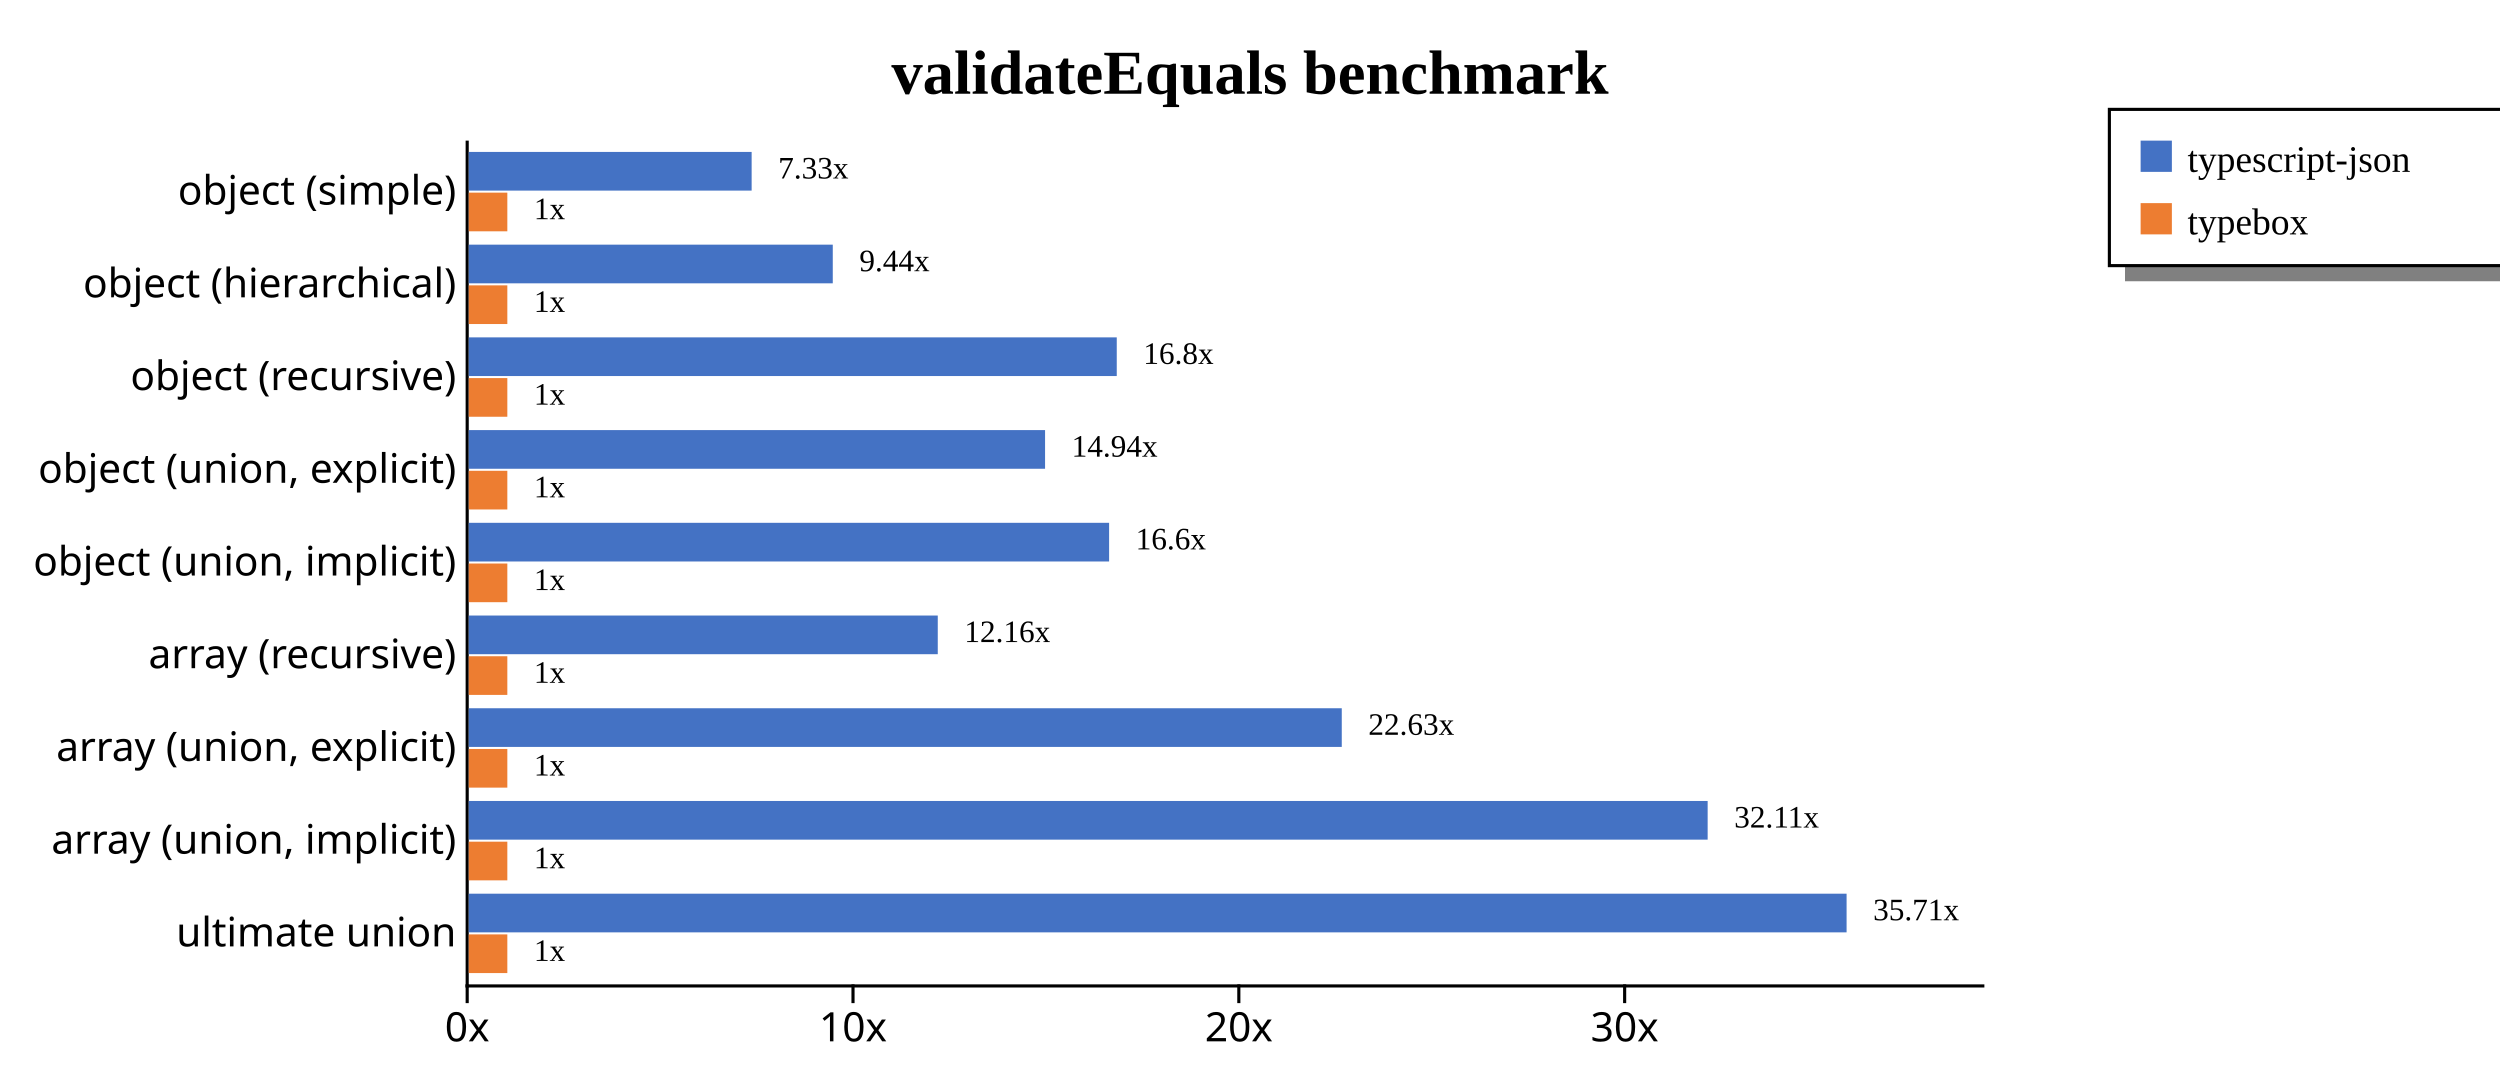
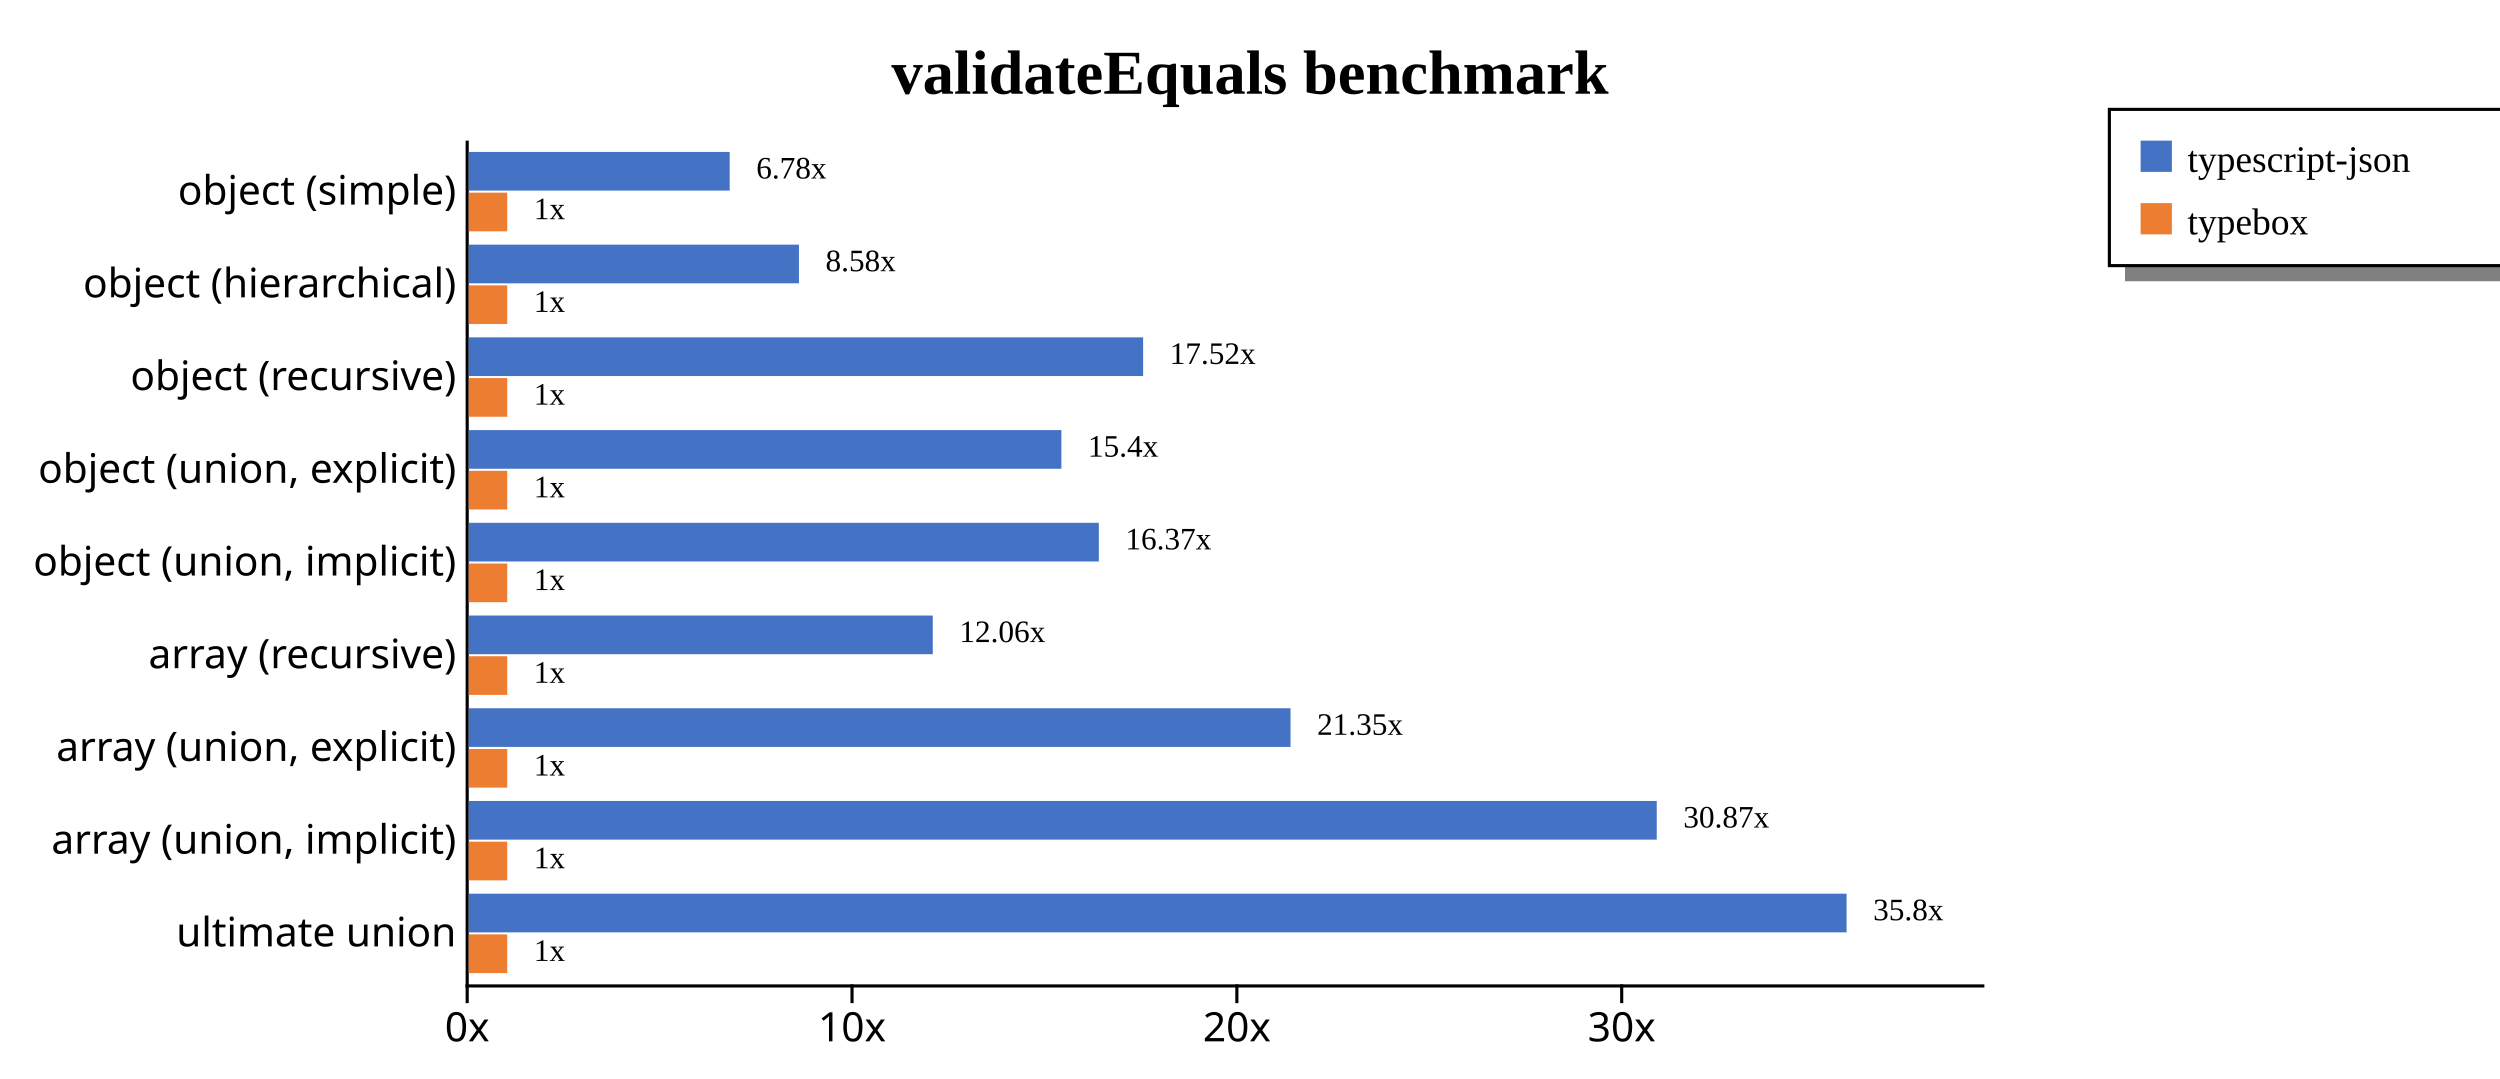
<svg xmlns="http://www.w3.org/2000/svg" width="800" height="345" style="background-color: white;">
  <g class="y axis" transform="translate(149,45)" fill="none" font-size="10" font-family="sans-serif" text-anchor="end" style="font-size: 13px;">
    <path class="domain" stroke="#000" d="M0,0.5H0.5V270.5H0" />
    <g class="tick" opacity="1" transform="translate(0,16.31868)" style="font-size: 13px;">
      <line stroke="#000" x2="0" />
      <text fill="#000" x="-3" dy="0.32em">object (simple)    </text>
    </g>
    <g class="tick" opacity="1" transform="translate(0,45.98901)" style="font-size: 13px;">
      <line stroke="#000" x2="0" />
      <text fill="#000" x="-3" dy="0.32em">object (hierarchical)    </text>
    </g>
    <g class="tick" opacity="1" transform="translate(0,75.65934)" style="font-size: 13px;">
      <line stroke="#000" x2="0" />
      <text fill="#000" x="-3" dy="0.32em">object (recursive)    </text>
    </g>
    <g class="tick" opacity="1" transform="translate(0,105.3297)" style="font-size: 13px;">
      <line stroke="#000" x2="0" />
      <text fill="#000" x="-3" dy="0.32em">object (union, explicit)    </text>
    </g>
    <g class="tick" opacity="1" transform="translate(0,135)" style="font-size: 13px;">
      <line stroke="#000" x2="0" />
      <text fill="#000" x="-3" dy="0.32em">object (union, implicit)    </text>
    </g>
    <g class="tick" opacity="1" transform="translate(0,164.6703)" style="font-size: 13px;">
      <line stroke="#000" x2="0" />
      <text fill="#000" x="-3" dy="0.32em">array (recursive)    </text>
    </g>
    <g class="tick" opacity="1" transform="translate(0,194.3407)" style="font-size: 13px;">
      <line stroke="#000" x2="0" />
      <text fill="#000" x="-3" dy="0.32em">array (union, explicit)    </text>
    </g>
    <g class="tick" opacity="1" transform="translate(0,224.011)" style="font-size: 13px;">
      <line stroke="#000" x2="0" />
      <text fill="#000" x="-3" dy="0.32em">array (union, implicit)    </text>
    </g>
    <g class="tick" opacity="1" transform="translate(0,253.6813)" style="font-size: 13px;">
      <line stroke="#000" x2="0" />
      <text fill="#000" x="-3" dy="0.32em">ultimate union    </text>
    </g>
  </g>
  <g class="x axis" transform="translate(149,315)" fill="none" font-size="10" font-family="sans-serif" text-anchor="middle" style="font-size: 13px;">
    <path class="domain" stroke="#000" d="M0.5,0V0.5H485.5V0" />
    <g class="tick" opacity="1" transform="translate(0.5,0)" style="font-size: 13px;">
      <line stroke="#000" y2="6" />
      <text fill="#000" y="9" dy="0.71em">0x</text>
    </g>
-     <g class="tick" opacity="1" transform="translate(123.9623,0)" style="font-size: 13px;">
+     <g class="tick" opacity="1" transform="translate(123.6488,0)" style="font-size: 13px;">
      <line stroke="#000" y2="6" />
      <text fill="#000" y="9" dy="0.71em">10x</text>
    </g>
-     <g class="tick" opacity="1" transform="translate(247.4245,0)" style="font-size: 13px;">
+     <g class="tick" opacity="1" transform="translate(246.7975,0)" style="font-size: 13px;">
      <line stroke="#000" y2="6" />
      <text fill="#000" y="9" dy="0.71em">20x</text>
    </g>
-     <g class="tick" opacity="1" transform="translate(370.8868,0)" style="font-size: 13px;">
+     <g class="tick" opacity="1" transform="translate(369.9463,0)" style="font-size: 13px;">
      <line stroke="#000" y2="6" />
      <text fill="#000" y="9" dy="0.71em">30x</text>
    </g>
  </g>
  <text transform="translate(400, 30)" style="text-anchor: middle; font-size: 20px; font-weight: bold;">validateEquals benchmark</text>
  <rect x="680" y="85" width="200" height="5" fill="gray" />
  <rect x="675" y="35" width="200" height="50" fill="none" stroke="black" />
  <rect x="685" y="45" width="10" height="10" style="fill: #4472c4;" />
  <text x="700" y="55" style="font-size: 12px;">typescript-json</text>
  <rect x="685" y="65" width="10" height="10" style="fill: #ed7d31;" />
  <text x="700" y="75" style="font-size: 12px;">typebox</text>
  <g style="font-size: 13px;">
    <g style="font-size: 13px;">
-       <rect x="150" y="48.618" width="90.524" height="12.375" fill="#4472c4" />
-       <rect x="150" y="61.644" width="12.346" height="12.375" fill="#ed7d31" />
-       <text class="label" x="249.024" y="57.118" font-size="10px">7.33x</text>
-       <text class="label" x="170.846" y="70.144" font-size="10px">1x</text>
-       <text class="label" x="245.524" y="58.618" font-size="8px" />
-       <text class="label" x="167.346" y="71.644" font-size="8px" />
+       <rect x="150" y="48.618" width="83.5" height="12.375" fill="#4472c4" />
+       <rect x="150" y="61.644" width="12.315" height="12.375" fill="#ed7d31" />
+       <text class="label" x="242" y="57.118" font-size="10px">6.78x</text>
+       <text class="label" x="170.815" y="70.144" font-size="10px">1x</text>
+       <text class="label" x="238.5" y="58.618" font-size="8px" />
+       <text class="label" x="167.315" y="71.644" font-size="8px" />
    </g>
    <g style="font-size: 13px;">
-       <rect x="150" y="78.289" width="116.487" height="12.375" fill="#4472c4" />
-       <rect x="150" y="91.315" width="12.346" height="12.375" fill="#ed7d31" />
-       <text class="label" x="274.987" y="86.789" font-size="10px">9.44x</text>
-       <text class="label" x="170.846" y="99.815" font-size="10px">1x</text>
-       <text class="label" x="271.487" y="88.289" font-size="8px" />
-       <text class="label" x="167.346" y="101.315" font-size="8px" />
+       <rect x="150" y="78.289" width="105.666" height="12.375" fill="#4472c4" />
+       <rect x="150" y="91.315" width="12.315" height="12.375" fill="#ed7d31" />
+       <text class="label" x="264.166" y="86.789" font-size="10px">8.58x</text>
+       <text class="label" x="170.815" y="99.815" font-size="10px">1x</text>
+       <text class="label" x="260.666" y="88.289" font-size="8px" />
+       <text class="label" x="167.315" y="101.315" font-size="8px" />
    </g>
    <g style="font-size: 13px;">
-       <rect x="150" y="107.959" width="207.361" height="12.375" fill="#4472c4" />
-       <rect x="150" y="120.985" width="12.346" height="12.375" fill="#ed7d31" />
-       <text class="label" x="365.861" y="116.459" font-size="10px">16.8x</text>
-       <text class="label" x="170.846" y="129.485" font-size="10px">1x</text>
-       <text class="label" x="362.361" y="117.959" font-size="8px" />
-       <text class="label" x="167.346" y="130.985" font-size="8px" />
+       <rect x="150" y="107.959" width="215.801" height="12.375" fill="#4472c4" />
+       <rect x="150" y="120.985" width="12.315" height="12.375" fill="#ed7d31" />
+       <text class="label" x="374.301" y="116.459" font-size="10px">17.52x</text>
+       <text class="label" x="170.815" y="129.485" font-size="10px">1x</text>
+       <text class="label" x="370.801" y="117.959" font-size="8px" />
+       <text class="label" x="167.315" y="130.985" font-size="8px" />
    </g>
    <g style="font-size: 13px;">
-       <rect x="150" y="137.629" width="184.421" height="12.375" fill="#4472c4" />
-       <rect x="150" y="150.655" width="12.346" height="12.375" fill="#ed7d31" />
-       <text class="label" x="342.921" y="146.129" font-size="10px">14.94x</text>
-       <text class="label" x="170.846" y="159.155" font-size="10px">1x</text>
-       <text class="label" x="339.421" y="147.629" font-size="8px" />
-       <text class="label" x="167.346" y="160.655" font-size="8px" />
+       <rect x="150" y="137.629" width="189.644" height="12.375" fill="#4472c4" />
+       <rect x="150" y="150.655" width="12.315" height="12.375" fill="#ed7d31" />
+       <text class="label" x="348.144" y="146.129" font-size="10px">15.4x</text>
+       <text class="label" x="170.815" y="159.155" font-size="10px">1x</text>
+       <text class="label" x="344.644" y="147.629" font-size="8px" />
+       <text class="label" x="167.315" y="160.655" font-size="8px" />
    </g>
    <g style="font-size: 13px;">
-       <rect x="150" y="167.3" width="204.915" height="12.375" fill="#4472c4" />
-       <rect x="150" y="180.326" width="12.346" height="12.375" fill="#ed7d31" />
-       <text class="label" x="363.415" y="175.8" font-size="10px">16.6x</text>
-       <text class="label" x="170.846" y="188.826" font-size="10px">1x</text>
-       <text class="label" x="359.915" y="177.3" font-size="8px" />
-       <text class="label" x="167.346" y="190.326" font-size="8px" />
+       <rect x="150" y="167.3" width="201.625" height="12.375" fill="#4472c4" />
+       <rect x="150" y="180.326" width="12.315" height="12.375" fill="#ed7d31" />
+       <text class="label" x="360.125" y="175.8" font-size="10px">16.37x</text>
+       <text class="label" x="170.815" y="188.826" font-size="10px">1x</text>
+       <text class="label" x="356.625" y="177.3" font-size="8px" />
+       <text class="label" x="167.315" y="190.326" font-size="8px" />
    </g>
    <g style="font-size: 13px;">
-       <rect x="150" y="196.97" width="150.085" height="12.375" fill="#4472c4" />
-       <rect x="150" y="209.996" width="12.346" height="12.375" fill="#ed7d31" />
-       <text class="label" x="308.585" y="205.47" font-size="10px">12.16x</text>
-       <text class="label" x="170.846" y="218.496" font-size="10px">1x</text>
-       <text class="label" x="305.085" y="206.97" font-size="8px" />
-       <text class="label" x="167.346" y="219.996" font-size="8px" />
+       <rect x="150" y="196.97" width="148.493" height="12.375" fill="#4472c4" />
+       <rect x="150" y="209.996" width="12.315" height="12.375" fill="#ed7d31" />
+       <text class="label" x="306.993" y="205.47" font-size="10px">12.06x</text>
+       <text class="label" x="170.815" y="218.496" font-size="10px">1x</text>
+       <text class="label" x="303.493" y="206.97" font-size="8px" />
+       <text class="label" x="167.315" y="219.996" font-size="8px" />
    </g>
    <g style="font-size: 13px;">
-       <rect x="150" y="226.64" width="279.365" height="12.375" fill="#4472c4" />
-       <rect x="150" y="239.666" width="12.346" height="12.375" fill="#ed7d31" />
-       <text class="label" x="437.865" y="235.14" font-size="10px">22.63x</text>
-       <text class="label" x="170.846" y="248.166" font-size="10px">1x</text>
-       <text class="label" x="434.365" y="236.64" font-size="8px" />
-       <text class="label" x="167.346" y="249.666" font-size="8px" />
+       <rect x="150" y="226.64" width="262.965" height="12.375" fill="#4472c4" />
+       <rect x="150" y="239.666" width="12.315" height="12.375" fill="#ed7d31" />
+       <text class="label" x="421.465" y="235.14" font-size="10px">21.35x</text>
+       <text class="label" x="170.815" y="248.166" font-size="10px">1x</text>
+       <text class="label" x="417.965" y="236.64" font-size="8px" />
+       <text class="label" x="167.315" y="249.666" font-size="8px" />
    </g>
    <g style="font-size: 13px;">
-       <rect x="150" y="256.311" width="396.448" height="12.375" fill="#4472c4" />
-       <rect x="150" y="269.337" width="12.346" height="12.375" fill="#ed7d31" />
-       <text class="label" x="554.948" y="264.811" font-size="10px">32.11x</text>
-       <text class="label" x="170.846" y="277.837" font-size="10px">1x</text>
-       <text class="label" x="551.448" y="266.311" font-size="8px" />
-       <text class="label" x="167.346" y="279.337" font-size="8px" />
+       <rect x="150" y="256.311" width="380.158" height="12.375" fill="#4472c4" />
+       <rect x="150" y="269.337" width="12.315" height="12.375" fill="#ed7d31" />
+       <text class="label" x="538.658" y="264.811" font-size="10px">30.87x</text>
+       <text class="label" x="170.815" y="277.837" font-size="10px">1x</text>
+       <text class="label" x="535.158" y="266.311" font-size="8px" />
+       <text class="label" x="167.315" y="279.337" font-size="8px" />
    </g>
    <g style="font-size: 13px;">
      <rect x="150" y="285.981" width="440.909" height="12.375" fill="#4472c4" />
-       <rect x="150" y="299.007" width="12.346" height="12.375" fill="#ed7d31" />
-       <text class="label" x="599.409" y="294.481" font-size="10px">35.71x</text>
-       <text class="label" x="170.846" y="307.507" font-size="10px">1x</text>
+       <rect x="150" y="299.007" width="12.315" height="12.375" fill="#ed7d31" />
+       <text class="label" x="599.409" y="294.481" font-size="10px">35.8x</text>
+       <text class="label" x="170.815" y="307.507" font-size="10px">1x</text>
      <text class="label" x="595.909" y="295.981" font-size="8px" />
-       <text class="label" x="167.346" y="309.007" font-size="8px" />
+       <text class="label" x="167.315" y="309.007" font-size="8px" />
    </g>
  </g>
</svg>
